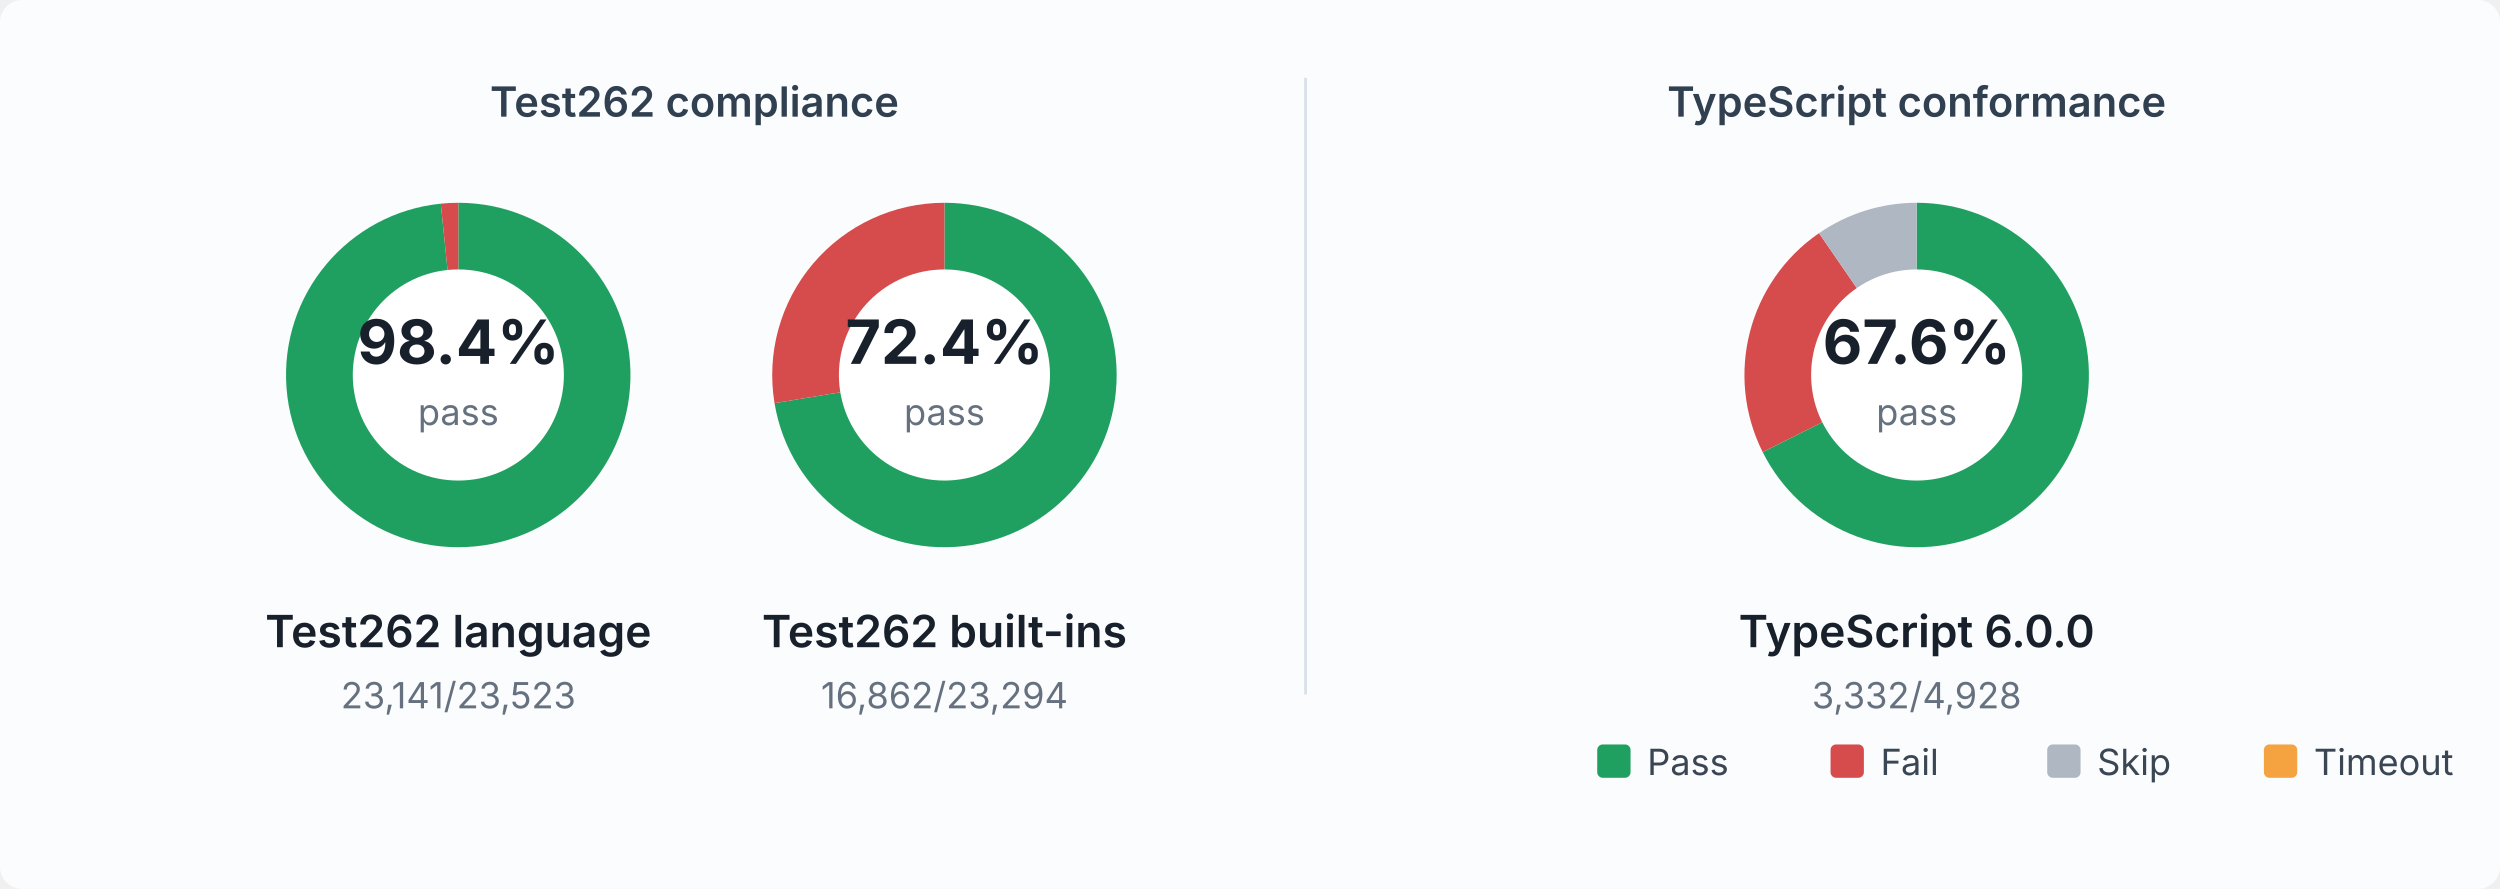
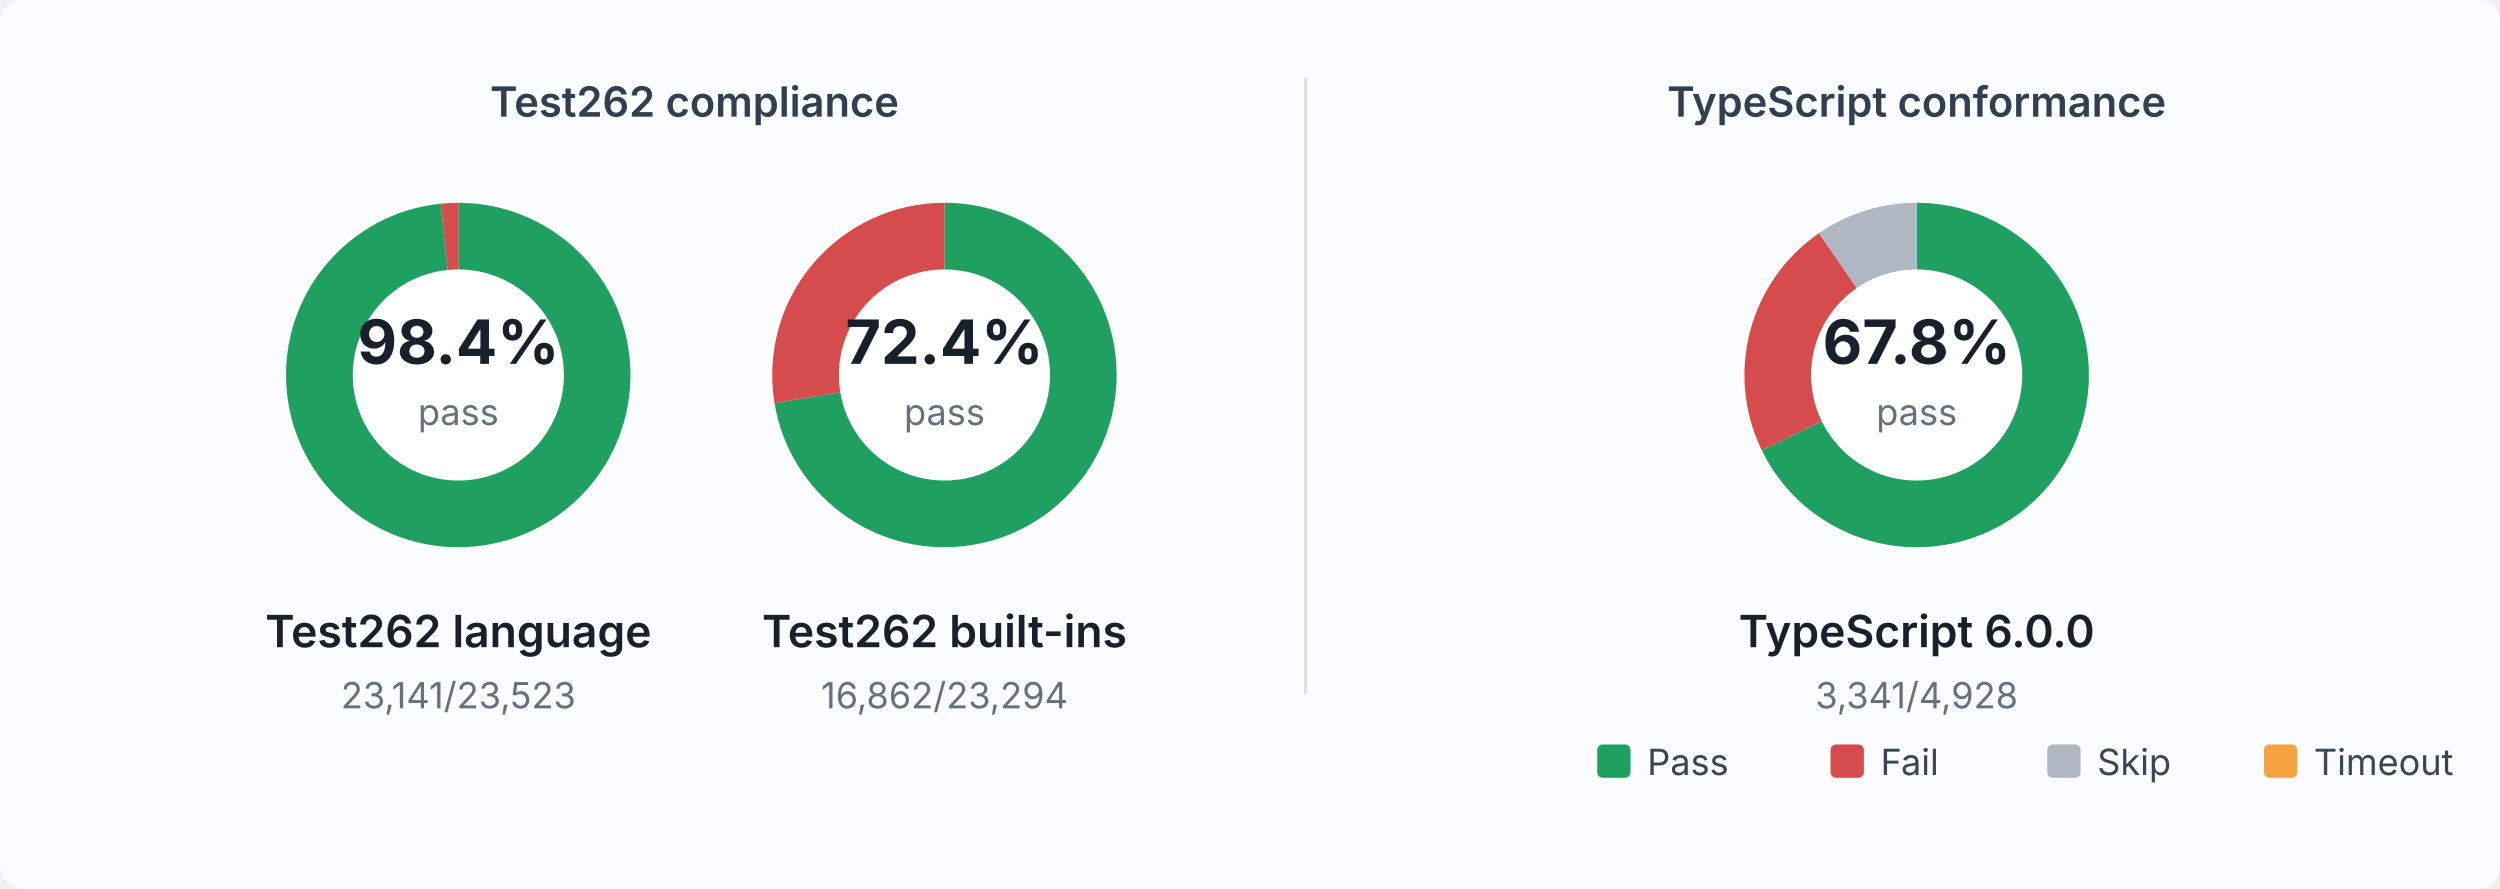
<svg xmlns="http://www.w3.org/2000/svg" width="900" height="320" viewBox="0 0 900 320" role="img" aria-labelledby="title desc">
  <style>
    .bg { fill: #fbfcfe; }
    .group { font: 600 15px system-ui, -apple-system, BlinkMacSystemFont, "Segoe UI", sans-serif; fill: #304050; }
    .title { font: 600 16px system-ui, -apple-system, BlinkMacSystemFont, "Segoe UI", sans-serif; fill: #18212b; }
    .percent { font: 700 22px system-ui, -apple-system, BlinkMacSystemFont, "Segoe UI", sans-serif; fill: #18212b; }
    .caption { font: 13px system-ui, -apple-system, BlinkMacSystemFont, "Segoe UI", sans-serif; fill: #66717f; }
    .legend { font: 13px system-ui, -apple-system, BlinkMacSystemFont, "Segoe UI", sans-serif; fill: #3a4653; }
  </style>
  <rect class="bg" x="0" y="0" width="900" height="320" rx="8" />
  <text x="250" y="42" text-anchor="middle" class="group">Test262 compliance</text>
  <text x="690" y="42" text-anchor="middle" class="group">TypeScript conformance</text>
  <line x1="470" y1="28" x2="470" y2="250" stroke="#d9e0e8" stroke-width="1" />
  <g aria-label="Test262 language">
    <path d="M 165.00 135.00 L 158.68 73.32 A 62.00 62.00 0 1 0 165.00 73.00 Z" fill="#20a060" />
    <path d="M 165.00 135.00 L 165.00 73.00 A 62.00 62.00 0 0 0 158.68 73.32 Z" fill="#d64b4b" />
    <circle cx="165" cy="135" r="38" fill="#ffffff" />
    <text x="165" y="131" text-anchor="middle" class="percent">98.4%</text>
    <text x="165" y="153" text-anchor="middle" class="caption">pass</text>
    <text x="165" y="233" text-anchor="middle" class="title">Test262 language</text>
    <text x="165" y="255" text-anchor="middle" class="caption">23,141/23,523</text>
  </g>
  <g aria-label="Test262 built-ins">
    <path d="M 340.00 135.00 L 278.83 145.13 A 62.00 62.00 0 1 0 340.00 73.00 Z" fill="#20a060" />
    <path d="M 340.00 135.00 L 340.00 73.00 A 62.00 62.00 0 0 0 278.83 145.13 Z" fill="#d64b4b" />
    <circle cx="340" cy="135" r="38" fill="#ffffff" />
    <text x="340" y="131" text-anchor="middle" class="percent">72.4%</text>
    <text x="340" y="153" text-anchor="middle" class="caption">pass</text>
    <text x="340" y="233" text-anchor="middle" class="title">Test262 built-ins</text>
    <text x="340" y="255" text-anchor="middle" class="caption">16,862/23,294</text>
  </g>
  <g aria-label="TypeScript 6.0.0">
-     <path d="M 690.00 135.00 L 634.56 162.75 A 62.00 62.00 0 1 0 690.00 73.00 Z" fill="#20a060" />
-     <path d="M 690.00 135.00 L 654.84 83.94 A 62.00 62.00 0 0 0 634.56 162.75 Z" fill="#d64b4b" />
+     <path d="M 690.00 135.00 L 634.24 162.11 A 62.00 62.00 0 1 0 690.00 73.00 Z" fill="#20a060" />
+     <path d="M 690.00 135.00 L 654.84 83.94 A 62.00 62.00 0 0 0 634.24 162.11 Z" fill="#d64b4b" />
    <path d="M 690.00 135.00 L 690.00 73.00 A 62.00 62.00 0 0 0 654.84 83.94 Z" fill="#aeb7c2" />
    <circle cx="690" cy="135" r="38" fill="#ffffff" />
-     <text x="690" y="131" text-anchor="middle" class="percent">67.6%</text>
+     <text x="690" y="131" text-anchor="middle" class="percent">67.8%</text>
    <text x="690" y="153" text-anchor="middle" class="caption">pass</text>
    <text x="690" y="233" text-anchor="middle" class="title">TypeScript 6.0.0</text>
-     <text x="690" y="255" text-anchor="middle" class="caption">3,332/4,928</text>
+     <text x="690" y="255" text-anchor="middle" class="caption">3,341/4,928</text>
  </g>
  <g transform="translate(575 278)">
    <rect x="0" y="-10" width="12" height="12" fill="#20a060" rx="2" />
    <text x="18" y="1" class="legend">Pass</text>
    <rect x="84" y="-10" width="12" height="12" fill="#d64b4b" rx="2" />
    <text x="102" y="1" class="legend">Fail</text>
    <rect x="162" y="-10" width="12" height="12" fill="#aeb7c2" rx="2" />
    <text x="180" y="1" class="legend">Skip</text>
    <rect x="240" y="-10" width="12" height="12" fill="#f4a340" rx="2" />
    <text x="258" y="1" class="legend">Timeout</text>
  </g>
</svg>
